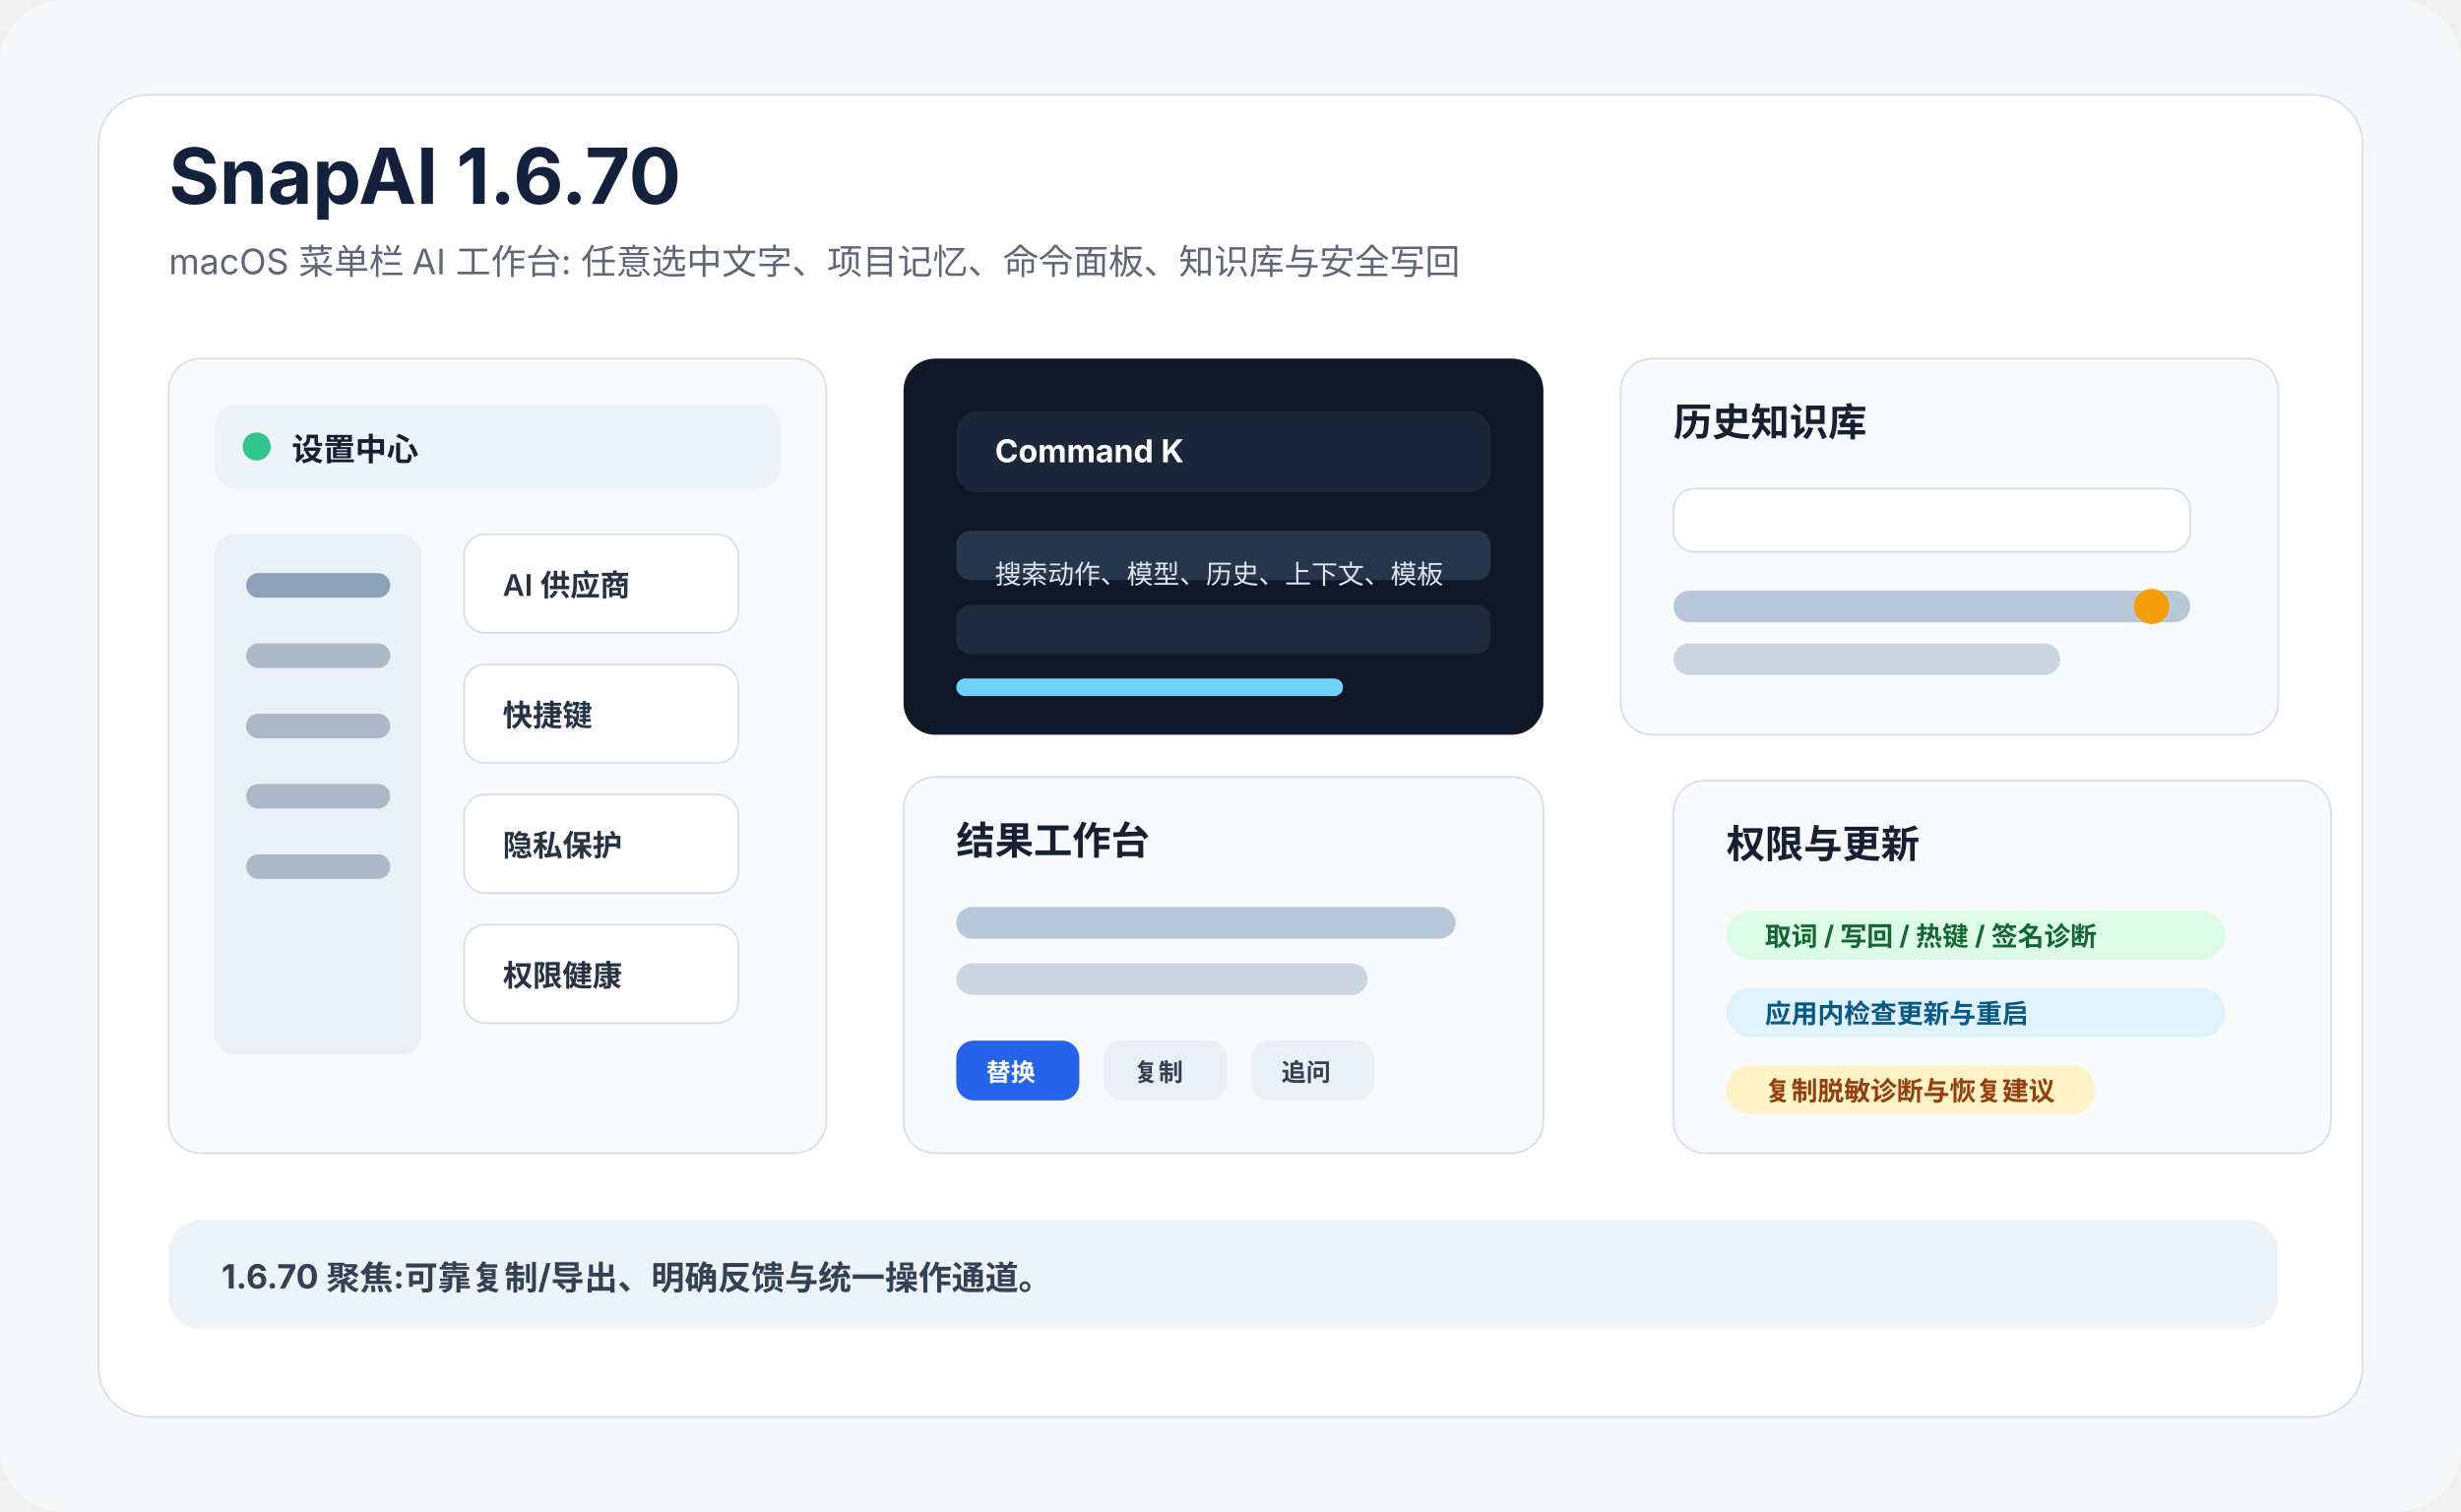
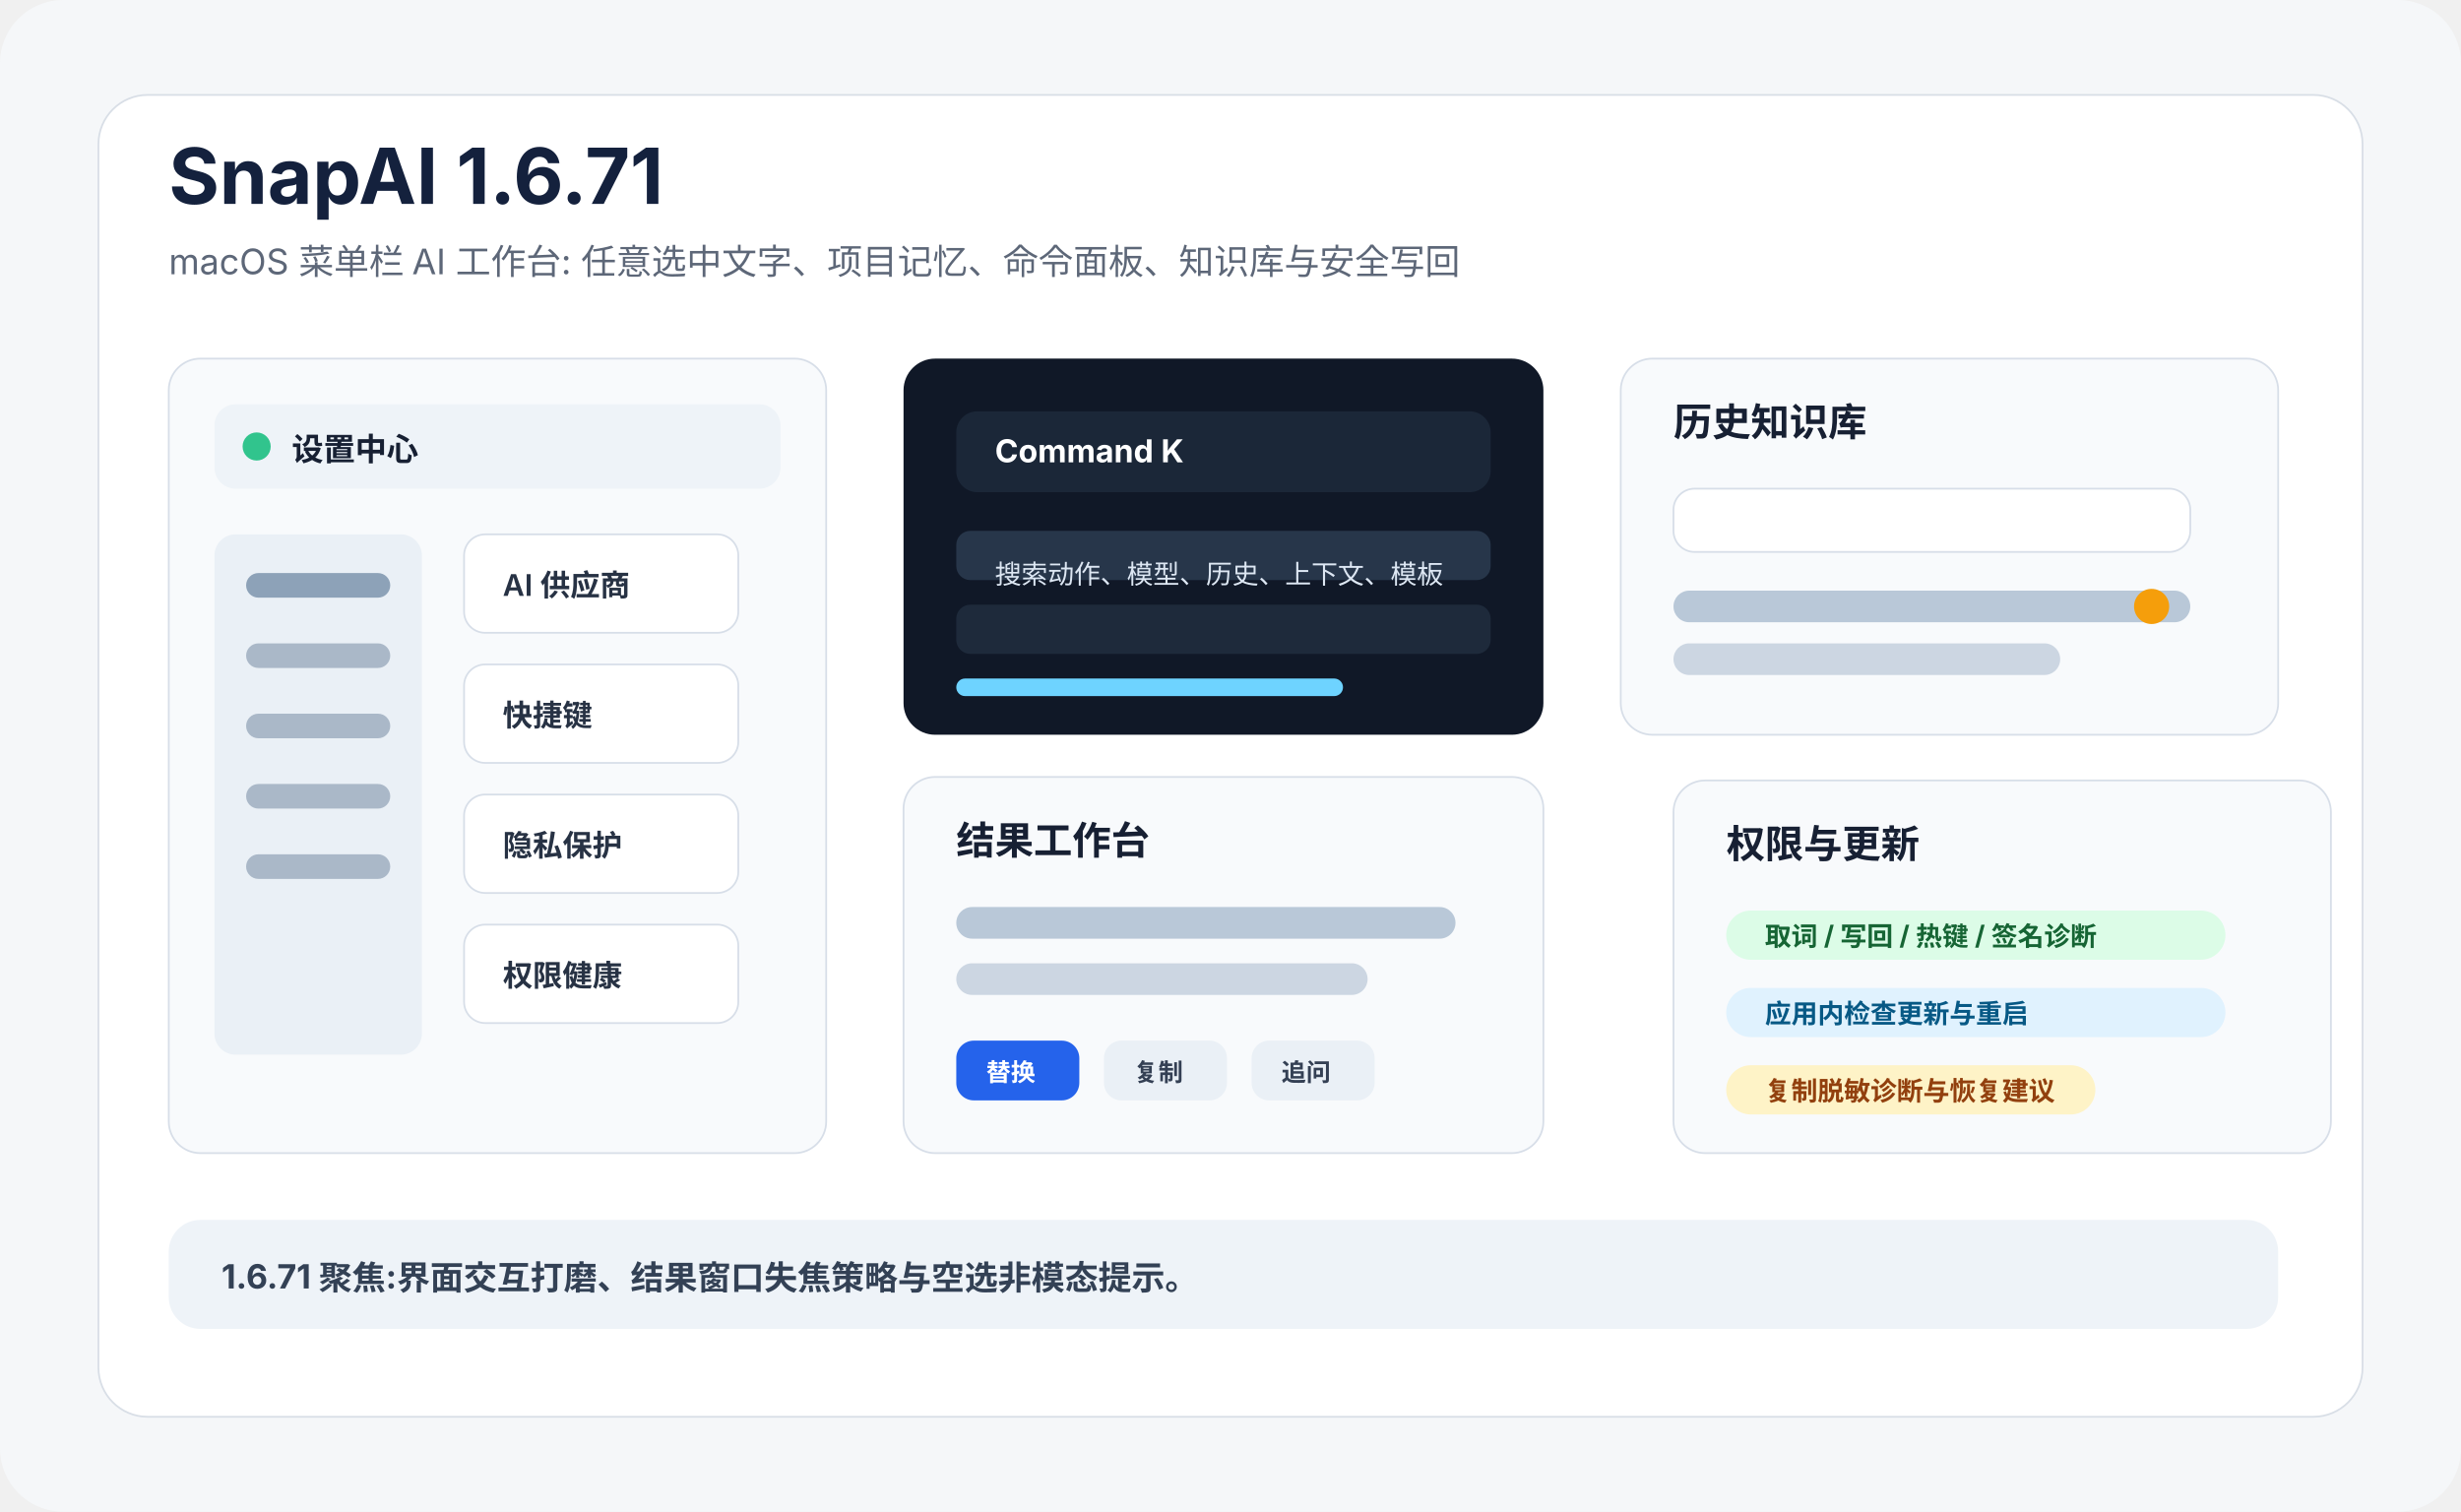
<svg xmlns="http://www.w3.org/2000/svg" width="1400" height="860" viewBox="0 0 1400 860" fill="none">
  <rect width="1400" height="860" rx="36" fill="#F5F7F9" />
  <rect x="56" y="54" width="1288" height="752" rx="28" fill="#FFFFFF" stroke="#D8DEE6" />
-   <text x="96" y="116" fill="#14213D" font-family="-apple-system,BlinkMacSystemFont,Segoe UI,sans-serif" font-size="44" font-weight="700">SnapAI 1.6.70</text>
+   <text x="96" y="116" fill="#14213D" font-family="-apple-system,BlinkMacSystemFont,Segoe UI,sans-serif" font-size="44" font-weight="700">SnapAI 1.6.71</text>
  <text x="96" y="156" fill="#5D6778" font-family="-apple-system,BlinkMacSystemFont,Segoe UI,sans-serif" font-size="20">macOS 菜单栏 AI 工作台: 任意选中文字、项目记忆、命令面板、知识库与安全写回</text>
  <rect x="96" y="204" width="374" height="452" rx="18" fill="#F8FAFC" stroke="#D7DEE8" />
  <rect x="122" y="230" width="322" height="48" rx="12" fill="#EEF3F8" />
  <circle cx="146" cy="254" r="8" fill="#31C48D" />
  <text x="166" y="262" fill="#172033" font-family="-apple-system,BlinkMacSystemFont,Segoe UI,sans-serif" font-size="18" font-weight="650">设置中心</text>
  <rect x="122" y="304" width="118" height="296" rx="12" fill="#EAF0F6" />
  <rect x="140" y="326" width="82" height="14" rx="7" fill="#8DA2B8" />
  <rect x="140" y="366" width="82" height="14" rx="7" fill="#AAB8C8" />
  <rect x="140" y="406" width="82" height="14" rx="7" fill="#AAB8C8" />
  <rect x="140" y="446" width="82" height="14" rx="7" fill="#AAB8C8" />
  <rect x="140" y="486" width="82" height="14" rx="7" fill="#AAB8C8" />
  <rect x="264" y="304" width="156" height="56" rx="12" fill="#FFFFFF" stroke="#D7DEE8" />
  <text x="286" y="339" fill="#273244" font-family="-apple-system,BlinkMacSystemFont,Segoe UI,sans-serif" font-size="17" font-weight="600">AI 供应商</text>
  <rect x="264" y="378" width="156" height="56" rx="12" fill="#FFFFFF" stroke="#D7DEE8" />
  <text x="286" y="413" fill="#273244" font-family="-apple-system,BlinkMacSystemFont,Segoe UI,sans-serif" font-size="17" font-weight="600">快捷键</text>
  <rect x="264" y="452" width="156" height="56" rx="12" fill="#FFFFFF" stroke="#D7DEE8" />
  <text x="286" y="487" fill="#273244" font-family="-apple-system,BlinkMacSystemFont,Segoe UI,sans-serif" font-size="17" font-weight="600">隐私保护</text>
  <rect x="264" y="526" width="156" height="56" rx="12" fill="#FFFFFF" stroke="#D7DEE8" />
  <text x="286" y="561" fill="#273244" font-family="-apple-system,BlinkMacSystemFont,Segoe UI,sans-serif" font-size="17" font-weight="600">权限健康</text>
  <rect x="514" y="204" width="364" height="214" rx="18" fill="#101827" />
  <rect x="544" y="234" width="304" height="46" rx="12" fill="#1B2738" />
  <text x="566" y="263" fill="#FFFFFF" font-family="-apple-system,BlinkMacSystemFont,Segoe UI,sans-serif" font-size="18" font-weight="650">Command K</text>
  <rect x="544" y="302" width="304" height="28" rx="8" fill="#27364A" />
  <rect x="544" y="344" width="304" height="28" rx="8" fill="#1E2A3B" />
  <rect x="544" y="386" width="220" height="10" rx="5" fill="#6ED3FF" />
  <text x="566" y="332" fill="#DDE7F3" font-family="-apple-system,BlinkMacSystemFont,Segoe UI,sans-serif" font-size="15">搜索动作、模型、历史、上下文、模板</text>
  <rect x="514" y="442" width="364" height="214" rx="18" fill="#F8FAFC" stroke="#D7DEE8" />
  <text x="544" y="486" fill="#172033" font-family="-apple-system,BlinkMacSystemFont,Segoe UI,sans-serif" font-size="22" font-weight="700">结果工作台</text>
  <rect x="544" y="516" width="284" height="18" rx="9" fill="#B9C8D8" />
  <rect x="544" y="548" width="234" height="18" rx="9" fill="#CCD6E2" />
  <rect x="544" y="592" width="70" height="34" rx="10" fill="#2563EB" />
  <rect x="628" y="592" width="70" height="34" rx="10" fill="#EAF0F6" />
  <rect x="712" y="592" width="70" height="34" rx="10" fill="#EAF0F6" />
  <text x="561" y="615" fill="#FFFFFF" font-family="-apple-system,BlinkMacSystemFont,Segoe UI,sans-serif" font-size="14" font-weight="700">替换</text>
  <text x="645" y="615" fill="#344054" font-family="-apple-system,BlinkMacSystemFont,Segoe UI,sans-serif" font-size="14" font-weight="700">复制</text>
  <text x="729" y="615" fill="#344054" font-family="-apple-system,BlinkMacSystemFont,Segoe UI,sans-serif" font-size="14" font-weight="700">追问</text>
  <rect x="922" y="204" width="374" height="214" rx="18" fill="#F8FAFC" stroke="#D7DEE8" />
  <text x="952" y="248" fill="#172033" font-family="-apple-system,BlinkMacSystemFont,Segoe UI,sans-serif" font-size="22" font-weight="700">历史知识库</text>
  <rect x="952" y="278" width="294" height="36" rx="12" fill="#FFFFFF" stroke="#D7DEE8" />
  <rect x="952" y="336" width="294" height="18" rx="9" fill="#B9C8D8" />
  <rect x="952" y="366" width="220" height="18" rx="9" fill="#CCD6E2" />
  <circle cx="1224" cy="345" r="10" fill="#F59E0B" />
  <rect x="952" y="444" width="374" height="212" rx="18" fill="#F8FAFC" stroke="#D7DEE8" />
  <text x="982" y="488" fill="#172033" font-family="-apple-system,BlinkMacSystemFont,Segoe UI,sans-serif" font-size="22" font-weight="700">权限与更新</text>
  <rect x="982" y="518" width="284" height="28" rx="14" fill="#DCFCE7" />
  <rect x="982" y="562" width="284" height="28" rx="14" fill="#E0F2FE" />
  <rect x="982" y="606" width="210" height="28" rx="14" fill="#FEF3C7" />
  <text x="1004" y="538" fill="#166534" font-family="-apple-system,BlinkMacSystemFont,Segoe UI,sans-serif" font-size="15" font-weight="650">取词 / 写回 / 热键 / 签名诊断</text>
  <text x="1004" y="582" fill="#075985" font-family="-apple-system,BlinkMacSystemFont,Segoe UI,sans-serif" font-size="15" font-weight="650">应用内检查更新与重启</text>
  <text x="1004" y="626" fill="#92400E" font-family="-apple-system,BlinkMacSystemFont,Segoe UI,sans-serif" font-size="15" font-weight="650">复制脱敏诊断与恢复建议</text>
  <rect x="96" y="694" width="1200" height="62" rx="18" fill="#EEF3F8" />
-   <text x="126" y="733" fill="#334155" font-family="-apple-system,BlinkMacSystemFont,Segoe UI,sans-serif" font-size="19" font-weight="650">1.6.70 聚焦:可靠复制/导出、明确反馈与统一操作通道。</text>
+   <text x="126" y="733" fill="#334155" font-family="-apple-system,BlinkMacSystemFont,Segoe UI,sans-serif" font-size="19" font-weight="650">1.6.71 聚焦:界面交互打磨、结果窗口失焦策略与空选非模态提示。</text>
</svg>
